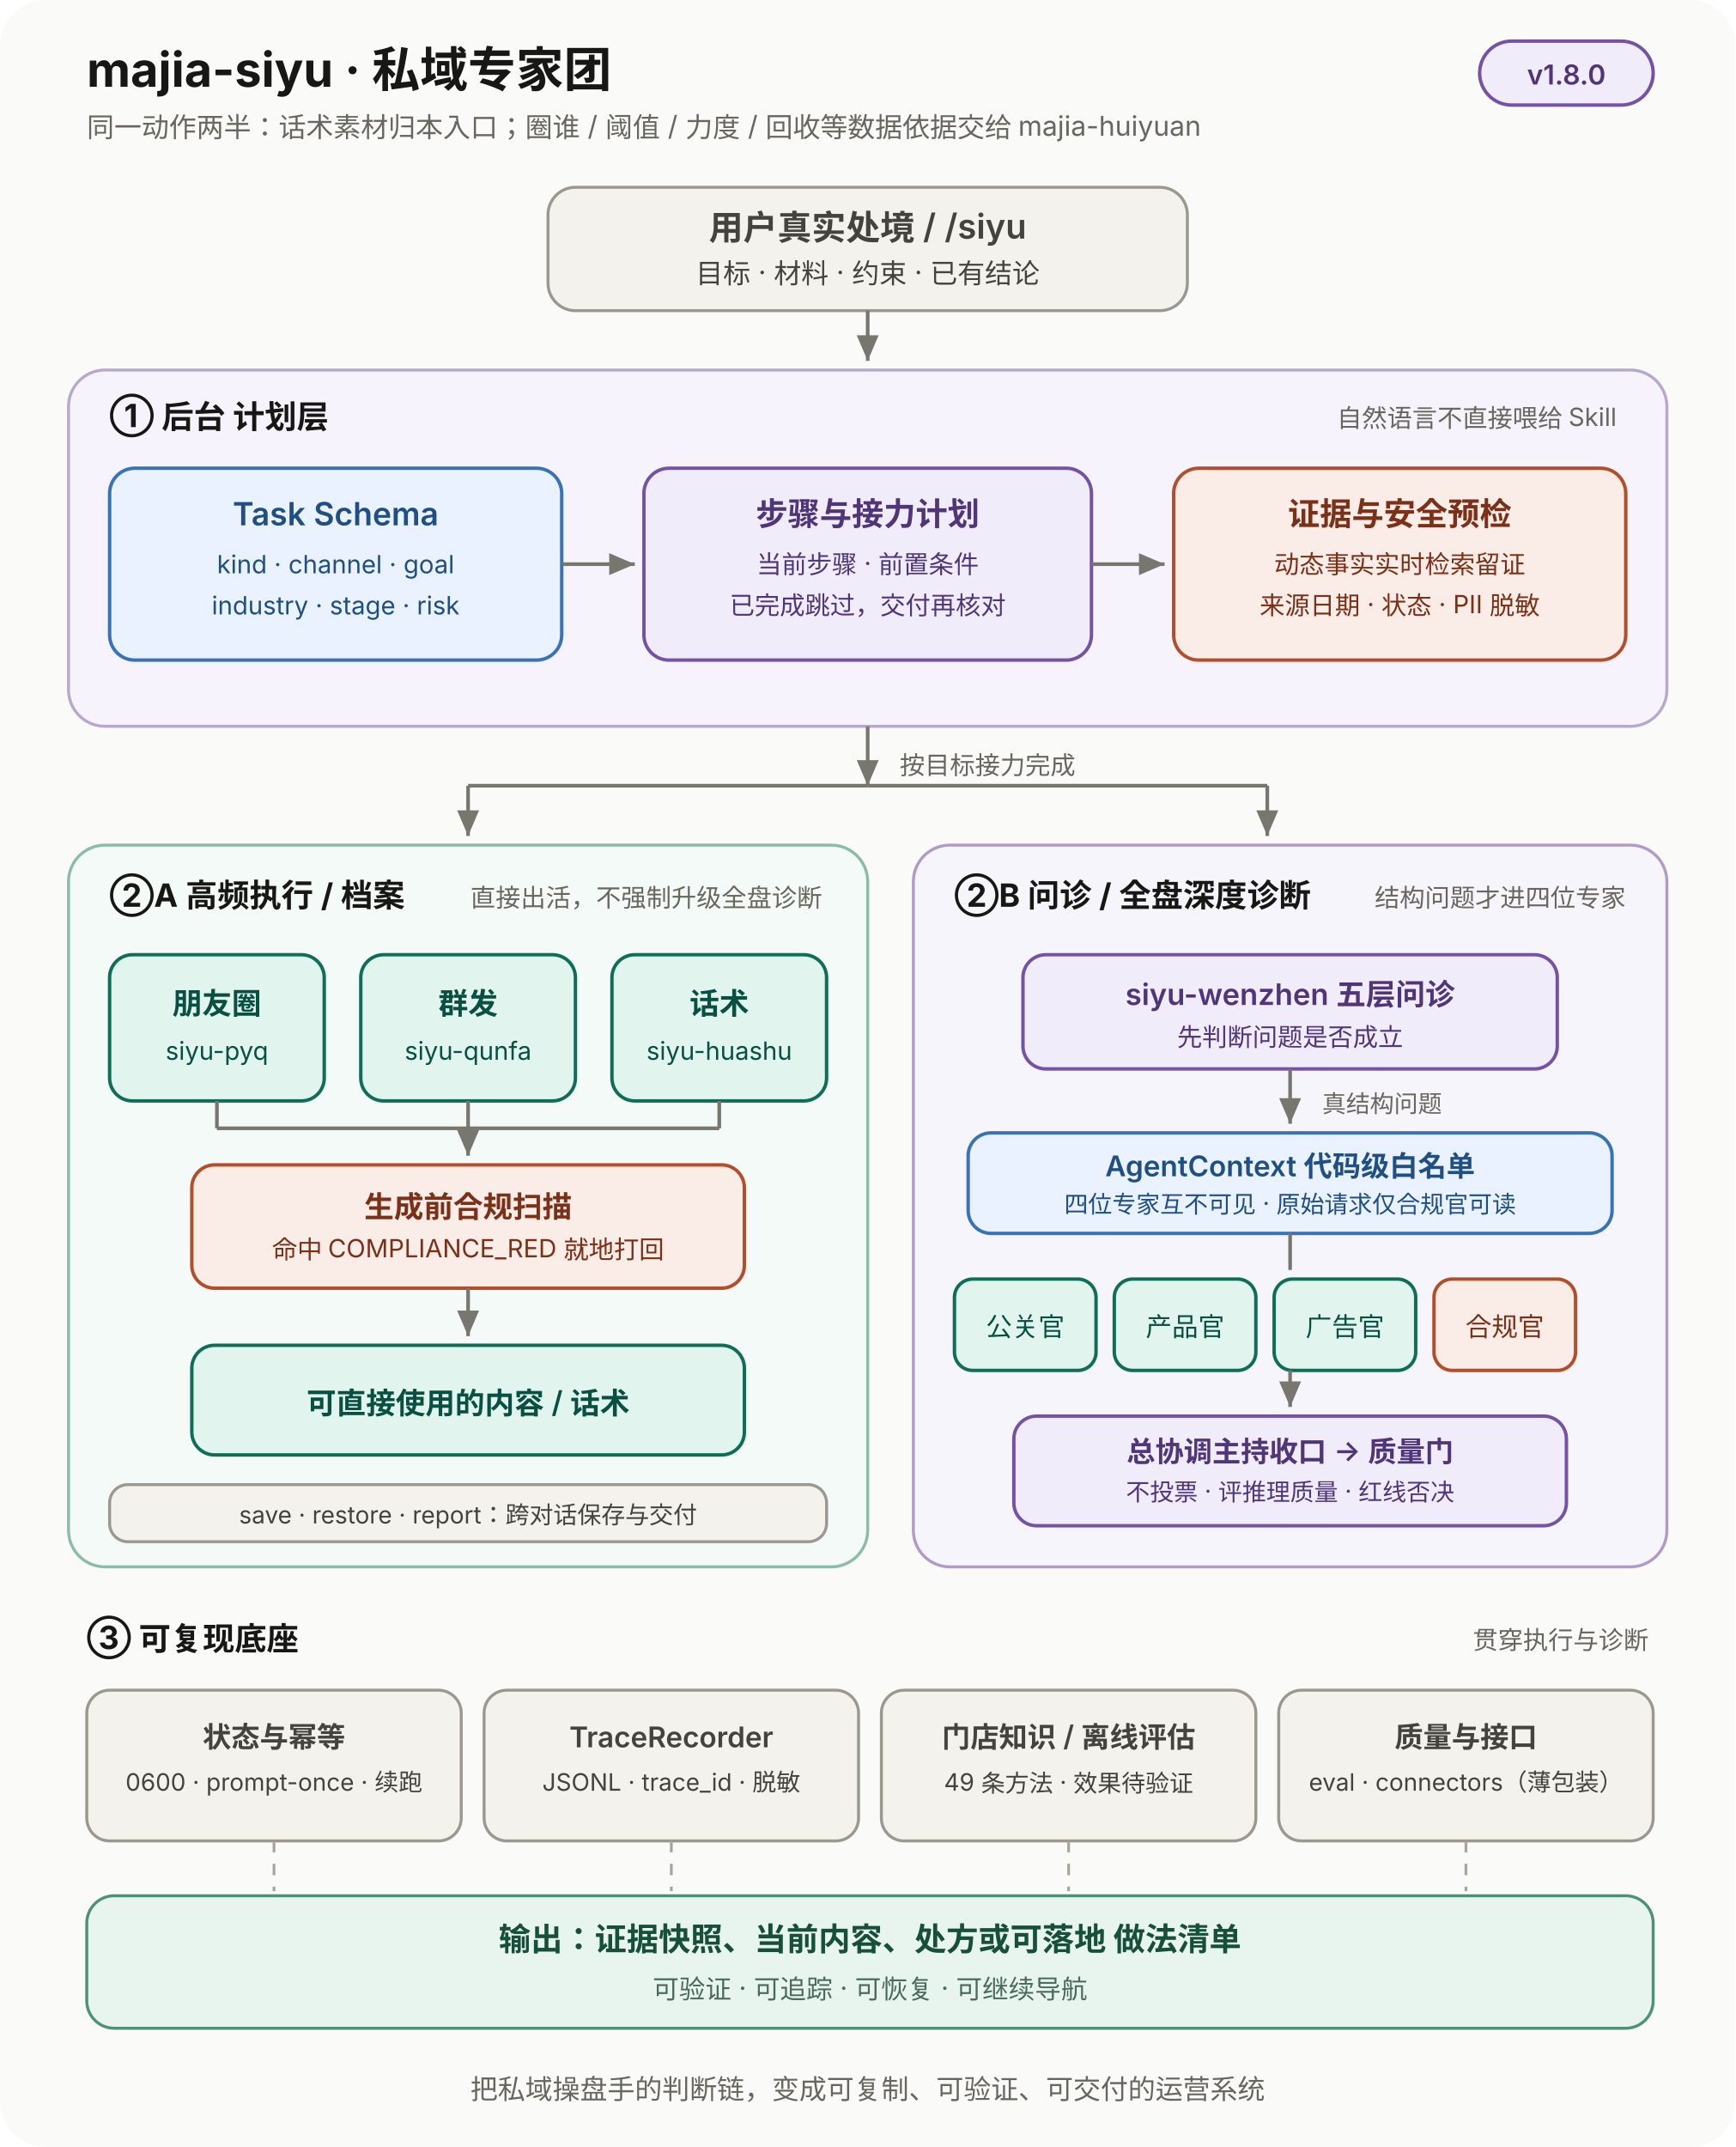
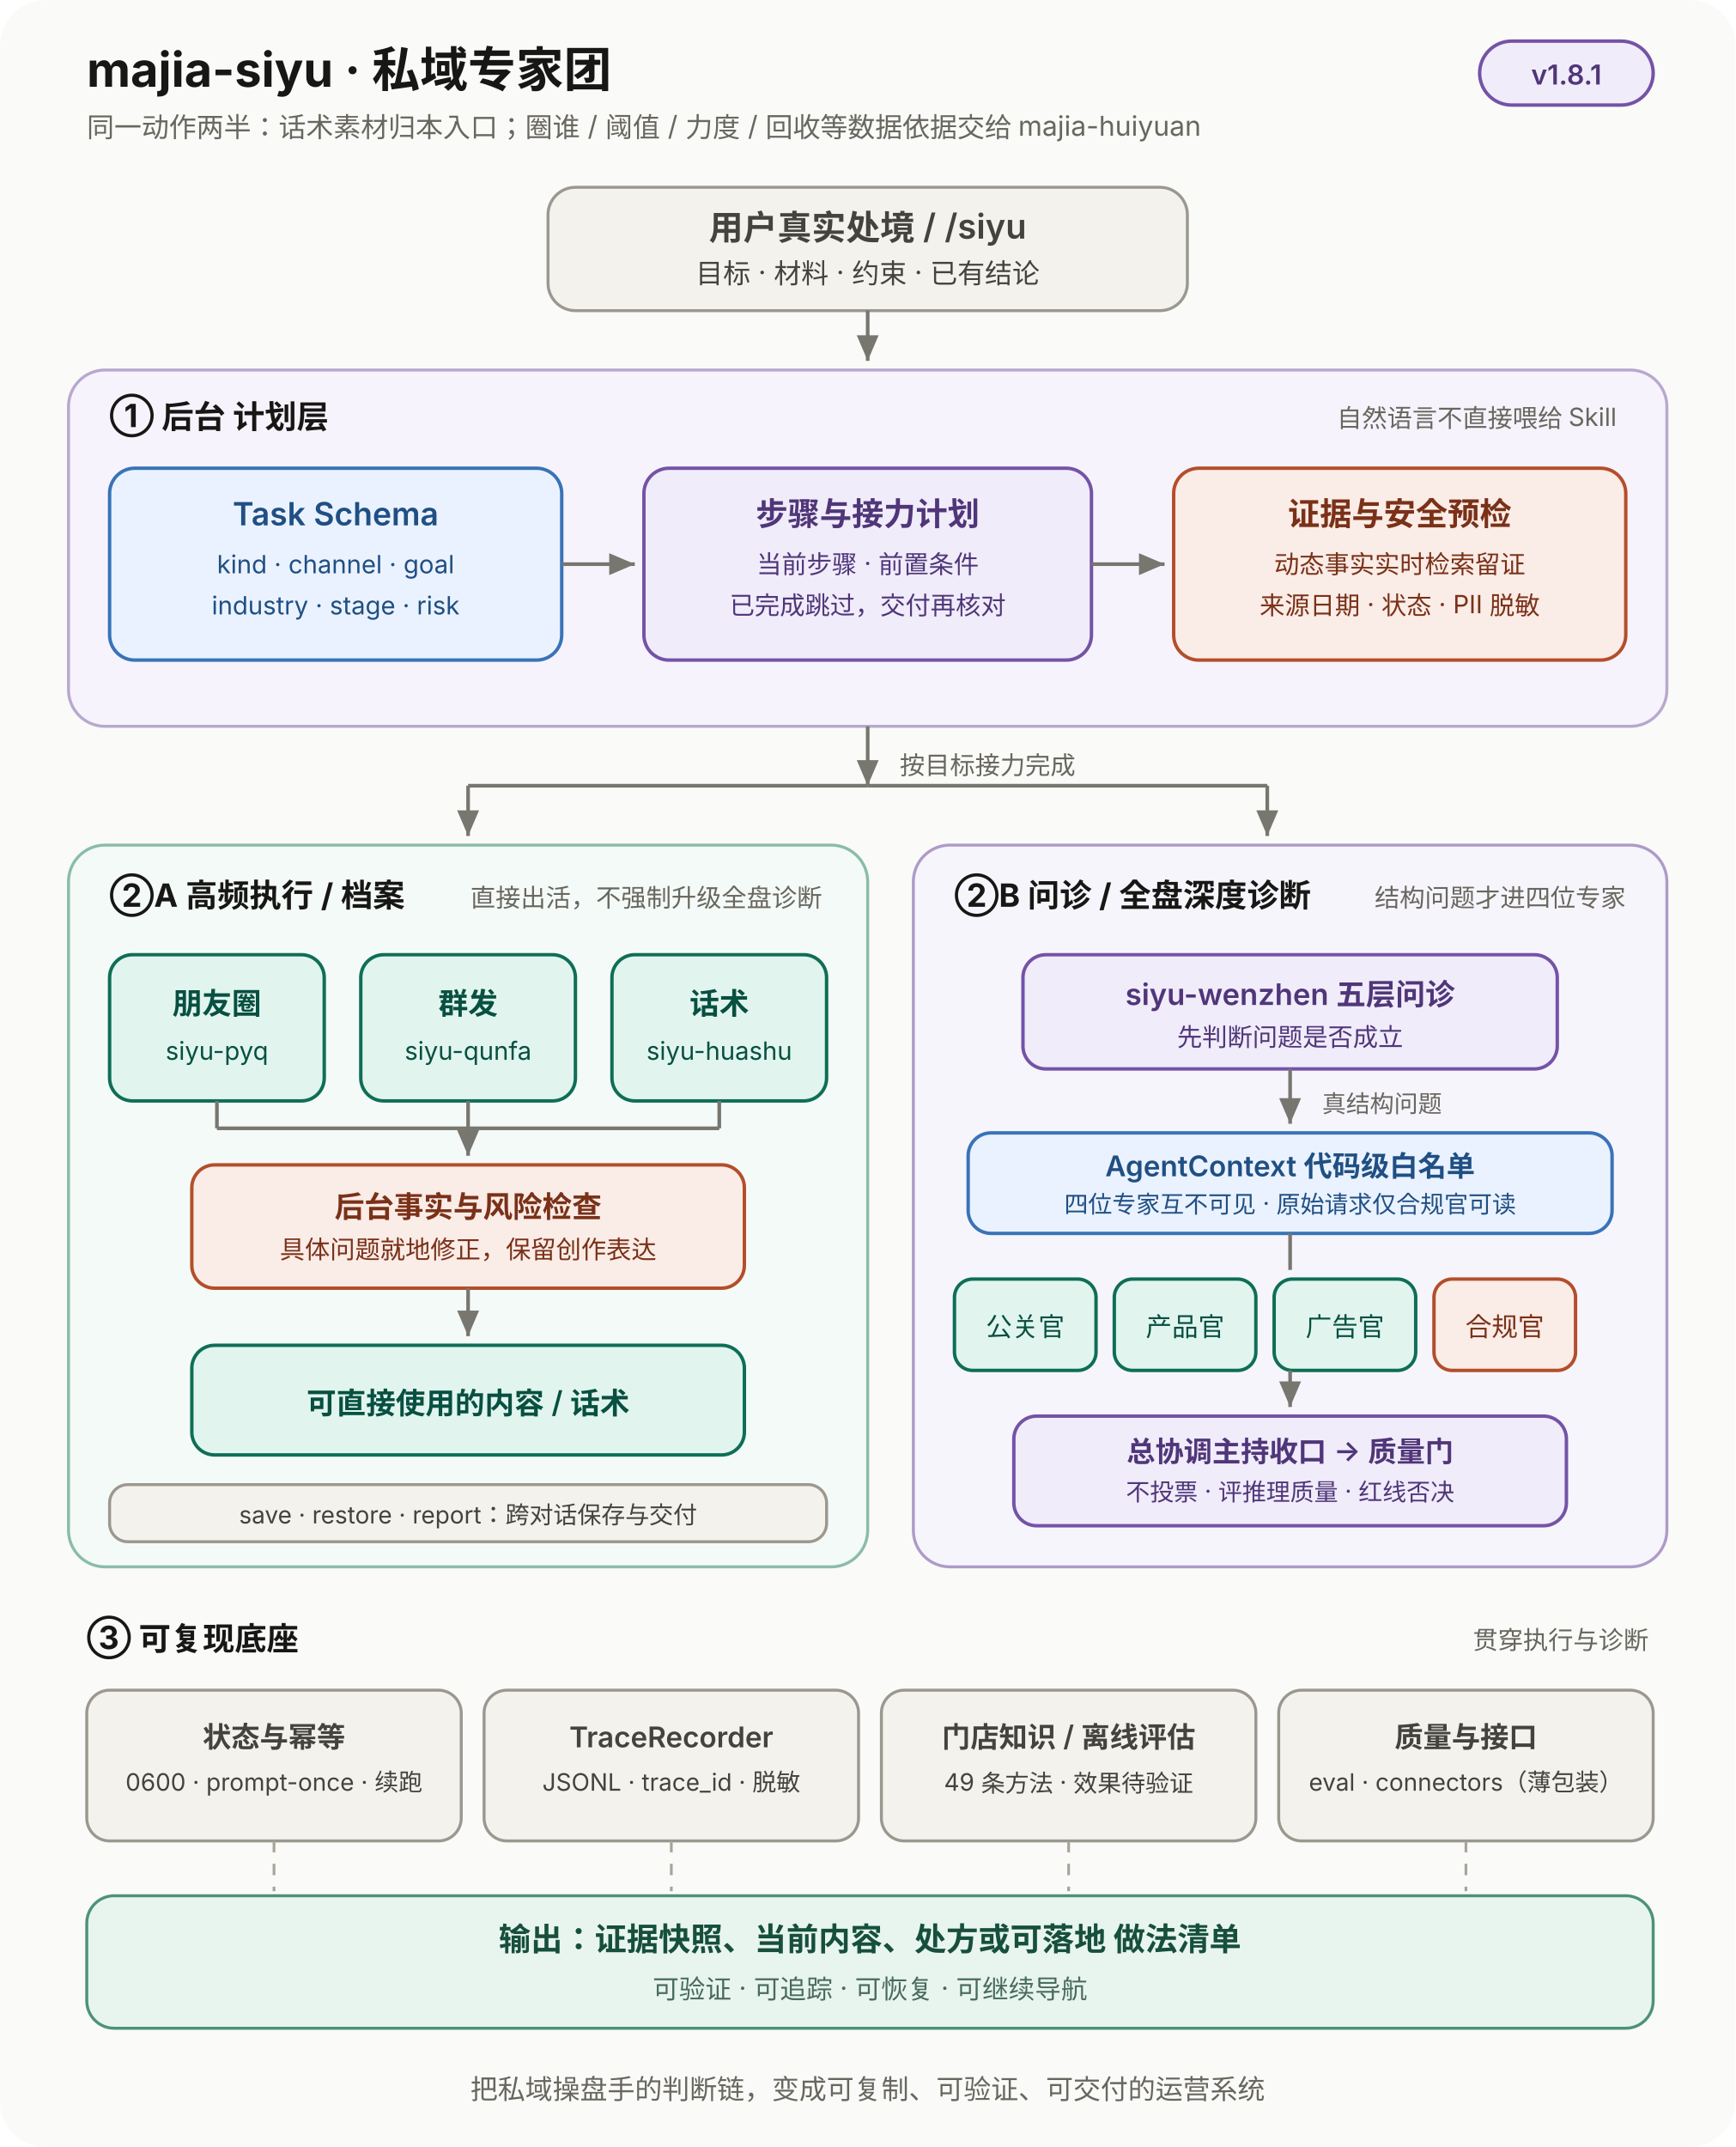
<svg xmlns="http://www.w3.org/2000/svg" width="100%" viewBox="0 0 760 940" role="img">
  <defs>
    <marker id="arrow" markerWidth="9" markerHeight="9" refX="7" refY="3" orient="auto">
      <path d="M0,0 L7,3 L0,6 Z" fill="#77766F" />
    </marker>
    <style>
    text{font-family:'PingFang SC','Microsoft YaHei',-apple-system,BlinkMacSystemFont,'Segoe UI',sans-serif}
    .title{fill:#171715;font-weight:650}
    .muted{fill:#68675F}
    .line{stroke:#77766F;stroke-width:1.6;fill:none}
    .dash{stroke:#A7A49A;stroke-width:1.2;stroke-dasharray:5 5;fill:none}
    .blue rect{fill:#EAF2FF;stroke:#3973B7;stroke-width:1.5}
    .blue text{fill:#204F83}
    .teal rect{fill:#E1F5EE;stroke:#0F6E56;stroke-width:1.5}
    .teal text{fill:#085041}
    .violet rect{fill:#F0ECFA;stroke:#7453A6;stroke-width:1.5}
    .violet text{fill:#503679}
    .coral rect{fill:#FAECE7;stroke:#B34E2B;stroke-width:1.5}
    .coral text{fill:#7A3118}
    .gray rect{fill:#F4F2EC;stroke:#9A988F;stroke-width:1.3}
    .gray text{fill:#44433E}
  </style>
  </defs>
  <rect x="0" y="0" width="760" height="940" rx="20" fill="#FAFAF8" />
  <text x="38" y="38" font-size="21" class="title">majia-siyu · 私域专家团</text>
  <g class="violet">
    <rect x="648" y="18" width="76" height="28" rx="14" />
-     <text x="686" y="37" text-anchor="middle" font-size="12" font-weight="600">v1.8.0</text>
+     <text x="686" y="37" text-anchor="middle" font-size="12" font-weight="600">v1.8.1</text>
  </g>
  <text x="38" y="60" font-size="12" class="muted">同一动作两半：话术素材归本入口；圈谁 / 阈值 / 力度 / 回收等数据依据交给 majia-huiyuan</text>
  <g class="gray">
    <rect x="240" y="82" width="280" height="54" rx="12" />
    <text x="380" y="105" text-anchor="middle" font-size="15" font-weight="600">用户真实处境 / /siyu</text>
    <text x="380" y="124" text-anchor="middle" font-size="12">目标 · 材料 · 约束 · 已有结论</text>
  </g>
  <line x1="380" y1="136" x2="380" y2="158" class="line" marker-end="url(#arrow)" />
  <rect x="30" y="162" width="700" height="156" rx="16" fill="#F7F3FC" stroke="#B8A8CF" stroke-width="1.3" />
  <text x="48" y="187" font-size="14" class="title">① 后台 计划层</text>
  <text x="708" y="187" text-anchor="end" font-size="11" class="muted">自然语言不直接喂给 Skill</text>
  <g class="blue">
    <rect x="48" y="205" width="198" height="84" rx="11" />
    <text x="147" y="230" text-anchor="middle" font-size="14" font-weight="600">Task Schema</text>
    <text x="147" y="251" text-anchor="middle" font-size="11">kind · channel · goal</text>
    <text x="147" y="269" text-anchor="middle" font-size="11">industry · stage · risk</text>
  </g>
  <line x1="246" y1="247" x2="278" y2="247" class="line" marker-end="url(#arrow)" />
  <g class="violet">
    <rect x="282" y="205" width="196" height="84" rx="11" />
    <text x="380" y="230" text-anchor="middle" font-size="14" font-weight="600">步骤与接力计划</text>
    <text x="380" y="251" text-anchor="middle" font-size="11">当前步骤 · 前置条件</text>
    <text x="380" y="269" text-anchor="middle" font-size="11">已完成跳过，交付再核对</text>
  </g>
  <line x1="478" y1="247" x2="510" y2="247" class="line" marker-end="url(#arrow)" />
  <g class="coral">
    <rect x="514" y="205" width="198" height="84" rx="11" />
    <text x="613" y="230" text-anchor="middle" font-size="14" font-weight="600">证据与安全预检</text>
    <text x="613" y="251" text-anchor="middle" font-size="11">动态事实实时检索留证</text>
    <text x="613" y="269" text-anchor="middle" font-size="11">来源日期 · 状态 · PII 脱敏</text>
  </g>
  <line x1="380" y1="318" x2="380" y2="344" class="line" marker-end="url(#arrow)" />
  <text x="394" y="339" font-size="11" class="muted">按目标接力完成</text>
  <line x1="380" y1="344" x2="205" y2="344" class="line" />
  <line x1="380" y1="344" x2="555" y2="344" class="line" />
  <line x1="205" y1="344" x2="205" y2="366" class="line" marker-end="url(#arrow)" />
  <line x1="555" y1="344" x2="555" y2="366" class="line" marker-end="url(#arrow)" />
  <rect x="30" y="370" width="350" height="316" rx="16" fill="#F4FAF7" stroke="#8ABCA9" stroke-width="1.3" />
  <text x="48" y="397" font-size="14" class="title">②A 高频执行 / 档案</text>
  <text x="360" y="397" text-anchor="end" font-size="11" class="muted">直接出活，不强制升级全盘诊断</text>
  <g class="teal">
    <rect x="48" y="418" width="94" height="64" rx="10" />
    <text x="95" y="444" text-anchor="middle" font-size="13" font-weight="600">朋友圈</text>
    <text x="95" y="464" text-anchor="middle" font-size="11">siyu-pyq</text>
  </g>
  <g class="teal">
    <rect x="158" y="418" width="94" height="64" rx="10" />
    <text x="205" y="444" text-anchor="middle" font-size="13" font-weight="600">群发</text>
    <text x="205" y="464" text-anchor="middle" font-size="11">siyu-qunfa</text>
  </g>
  <g class="teal">
    <rect x="268" y="418" width="94" height="64" rx="10" />
    <text x="315" y="444" text-anchor="middle" font-size="13" font-weight="600">话术</text>
    <text x="315" y="464" text-anchor="middle" font-size="11">siyu-huashu</text>
  </g>
  <line x1="95" y1="482" x2="95" y2="494" class="line" />
  <line x1="205" y1="482" x2="205" y2="494" class="line" />
  <line x1="315" y1="482" x2="315" y2="494" class="line" />
  <line x1="95" y1="494" x2="315" y2="494" class="line" />
  <line x1="205" y1="494" x2="205" y2="506" class="line" marker-end="url(#arrow)" />
  <g class="coral">
    <rect x="84" y="510" width="242" height="54" rx="10" />
-     <text x="205" y="533" text-anchor="middle" font-size="13" font-weight="600">生成前合规扫描</text>
-     <text x="205" y="551" text-anchor="middle" font-size="11">命中 COMPLIANCE_RED 就地打回</text>
+     <text x="205" y="533" text-anchor="middle" font-size="13" font-weight="600">后台事实与风险检查</text>
+     <text x="205" y="551" text-anchor="middle" font-size="11">具体问题就地修正，保留创作表达</text>
  </g>
  <line x1="205" y1="564" x2="205" y2="585" class="line" marker-end="url(#arrow)" />
  <g class="teal">
    <rect x="84" y="589" width="242" height="48" rx="10" />
    <text x="205" y="619" text-anchor="middle" font-size="13" font-weight="600">可直接使用的内容 / 话术</text>
  </g>
  <g class="gray">
    <rect x="48" y="650" width="314" height="25" rx="8" />
    <text x="205" y="667" text-anchor="middle" font-size="10.5">save · restore · report：跨对话保存与交付</text>
  </g>
  <rect x="400" y="370" width="330" height="316" rx="16" fill="#F7F5FC" stroke="#AE9BC8" stroke-width="1.3" />
  <text x="418" y="397" font-size="14" class="title">②B 问诊 / 全盘深度诊断</text>
  <text x="712" y="397" text-anchor="end" font-size="11" class="muted">结构问题才进四位专家</text>
  <g class="violet">
    <rect x="448" y="418" width="234" height="50" rx="10" />
    <text x="565" y="440" text-anchor="middle" font-size="13" font-weight="600">siyu-wenzhen 五层问诊</text>
    <text x="565" y="458" text-anchor="middle" font-size="11">先判断问题是否成立</text>
  </g>
  <line x1="565" y1="468" x2="565" y2="492" class="line" marker-end="url(#arrow)" />
  <text x="579" y="487" font-size="10.5" class="muted">真结构问题</text>
  <g class="blue">
    <rect x="424" y="496" width="282" height="44" rx="10" />
    <text x="565" y="515" text-anchor="middle" font-size="12.5" font-weight="600">AgentContext 代码级白名单</text>
    <text x="565" y="531" text-anchor="middle" font-size="10.5">四位专家互不可见 · 原始请求仅合规官可读</text>
  </g>
  <line x1="565" y1="540" x2="565" y2="556" class="line" />
  <g class="teal">
    <rect x="418" y="560" width="62" height="40" rx="8" />
    <text x="449" y="585" text-anchor="middle" font-size="11.5">公关官</text>
  </g>
  <g class="teal">
    <rect x="488" y="560" width="62" height="40" rx="8" />
    <text x="519" y="585" text-anchor="middle" font-size="11.5">产品官</text>
  </g>
  <g class="teal">
    <rect x="558" y="560" width="62" height="40" rx="8" />
    <text x="589" y="585" text-anchor="middle" font-size="11.5">广告官</text>
  </g>
  <g class="coral">
    <rect x="628" y="560" width="62" height="40" rx="8" />
    <text x="659" y="585" text-anchor="middle" font-size="11.5">合规官</text>
  </g>
  <line x1="565" y1="600" x2="565" y2="616" class="line" marker-end="url(#arrow)" />
  <g class="violet">
    <rect x="444" y="620" width="242" height="48" rx="10" />
    <text x="565" y="640" text-anchor="middle" font-size="12.5" font-weight="600">总协调主持收口 → 质量门</text>
    <text x="565" y="657" text-anchor="middle" font-size="10.5">不投票 · 评推理质量 · 红线否决</text>
  </g>
  <text x="38" y="722" font-size="14" class="title">③ 可复现底座</text>
  <text x="722" y="722" text-anchor="end" font-size="11" class="muted">贯穿执行与诊断</text>
  <g class="gray">
    <rect x="38" y="740" width="164" height="66" rx="10" />
    <text x="120" y="765" text-anchor="middle" font-size="12.5" font-weight="600">状态与幂等</text>
    <text x="120" y="784" text-anchor="middle" font-size="10.5">0600 · prompt-once · 续跑</text>
  </g>
  <g class="gray">
    <rect x="212" y="740" width="164" height="66" rx="10" />
    <text x="294" y="765" text-anchor="middle" font-size="12.5" font-weight="600">TraceRecorder</text>
    <text x="294" y="784" text-anchor="middle" font-size="10.5">JSONL · trace_id · 脱敏</text>
  </g>
  <g class="gray">
    <rect x="386" y="740" width="164" height="66" rx="10" />
    <text x="468" y="765" text-anchor="middle" font-size="12.5" font-weight="600">门店知识 / 离线评估</text>
    <text x="468" y="784" text-anchor="middle" font-size="10.5">49 条方法 · 效果待验证</text>
  </g>
  <g class="gray">
    <rect x="560" y="740" width="164" height="66" rx="10" />
    <text x="642" y="765" text-anchor="middle" font-size="12.5" font-weight="600">质量与接口</text>
    <text x="642" y="784" text-anchor="middle" font-size="10.5">eval · connectors（薄包装）</text>
  </g>
  <line x1="120" y1="806" x2="120" y2="828" class="dash" />
  <line x1="294" y1="806" x2="294" y2="828" class="dash" />
  <line x1="468" y1="806" x2="468" y2="828" class="dash" />
  <line x1="642" y1="806" x2="642" y2="828" class="dash" />
  <rect x="38" y="830" width="686" height="58" rx="12" fill="#E8F5EF" stroke="#4D9278" stroke-width="1.3" />
  <text x="381" y="854" text-anchor="middle" font-size="14" font-weight="650" fill="#174F3D">输出：证据快照、当前内容、处方或可落地 做法清单</text>
  <text x="381" y="875" text-anchor="middle" font-size="11.5" fill="#496B5E">可验证 · 可追踪 · 可恢复 · 可继续导航</text>
  <text x="380" y="919" text-anchor="middle" font-size="12" class="muted">把私域操盘手的判断链，变成可复制、可验证、可交付的运营系统</text>
</svg>
